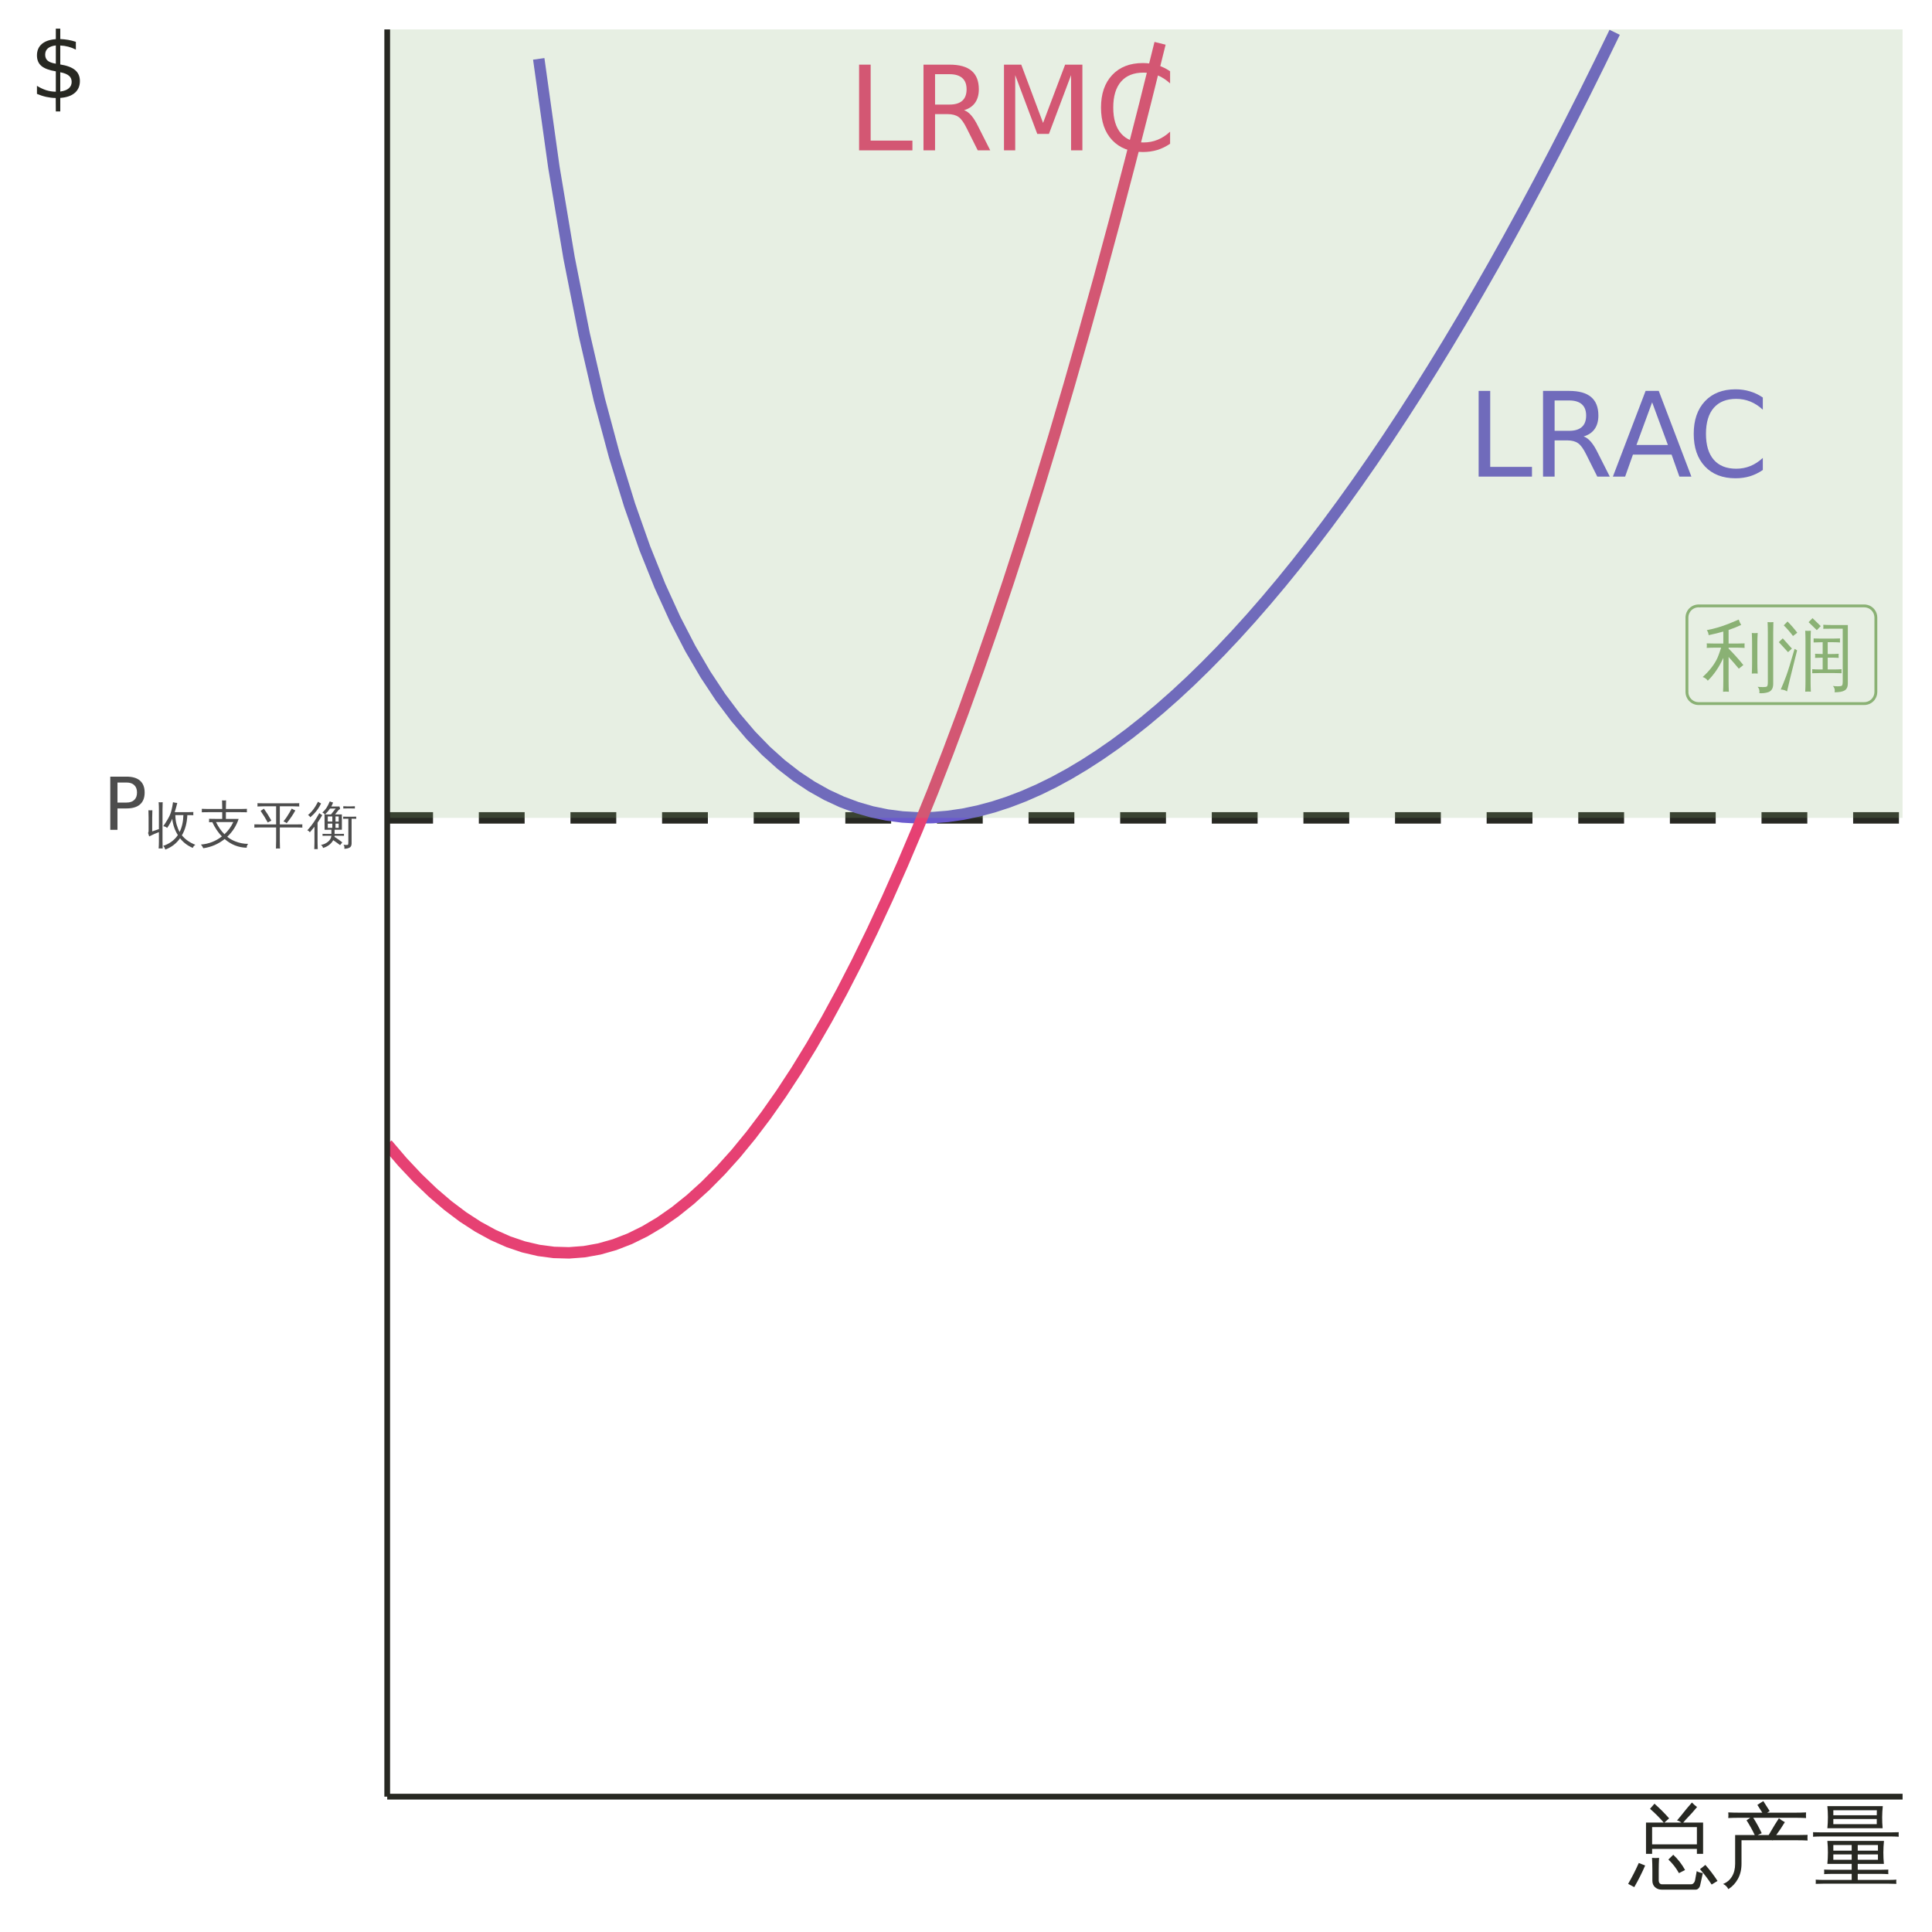
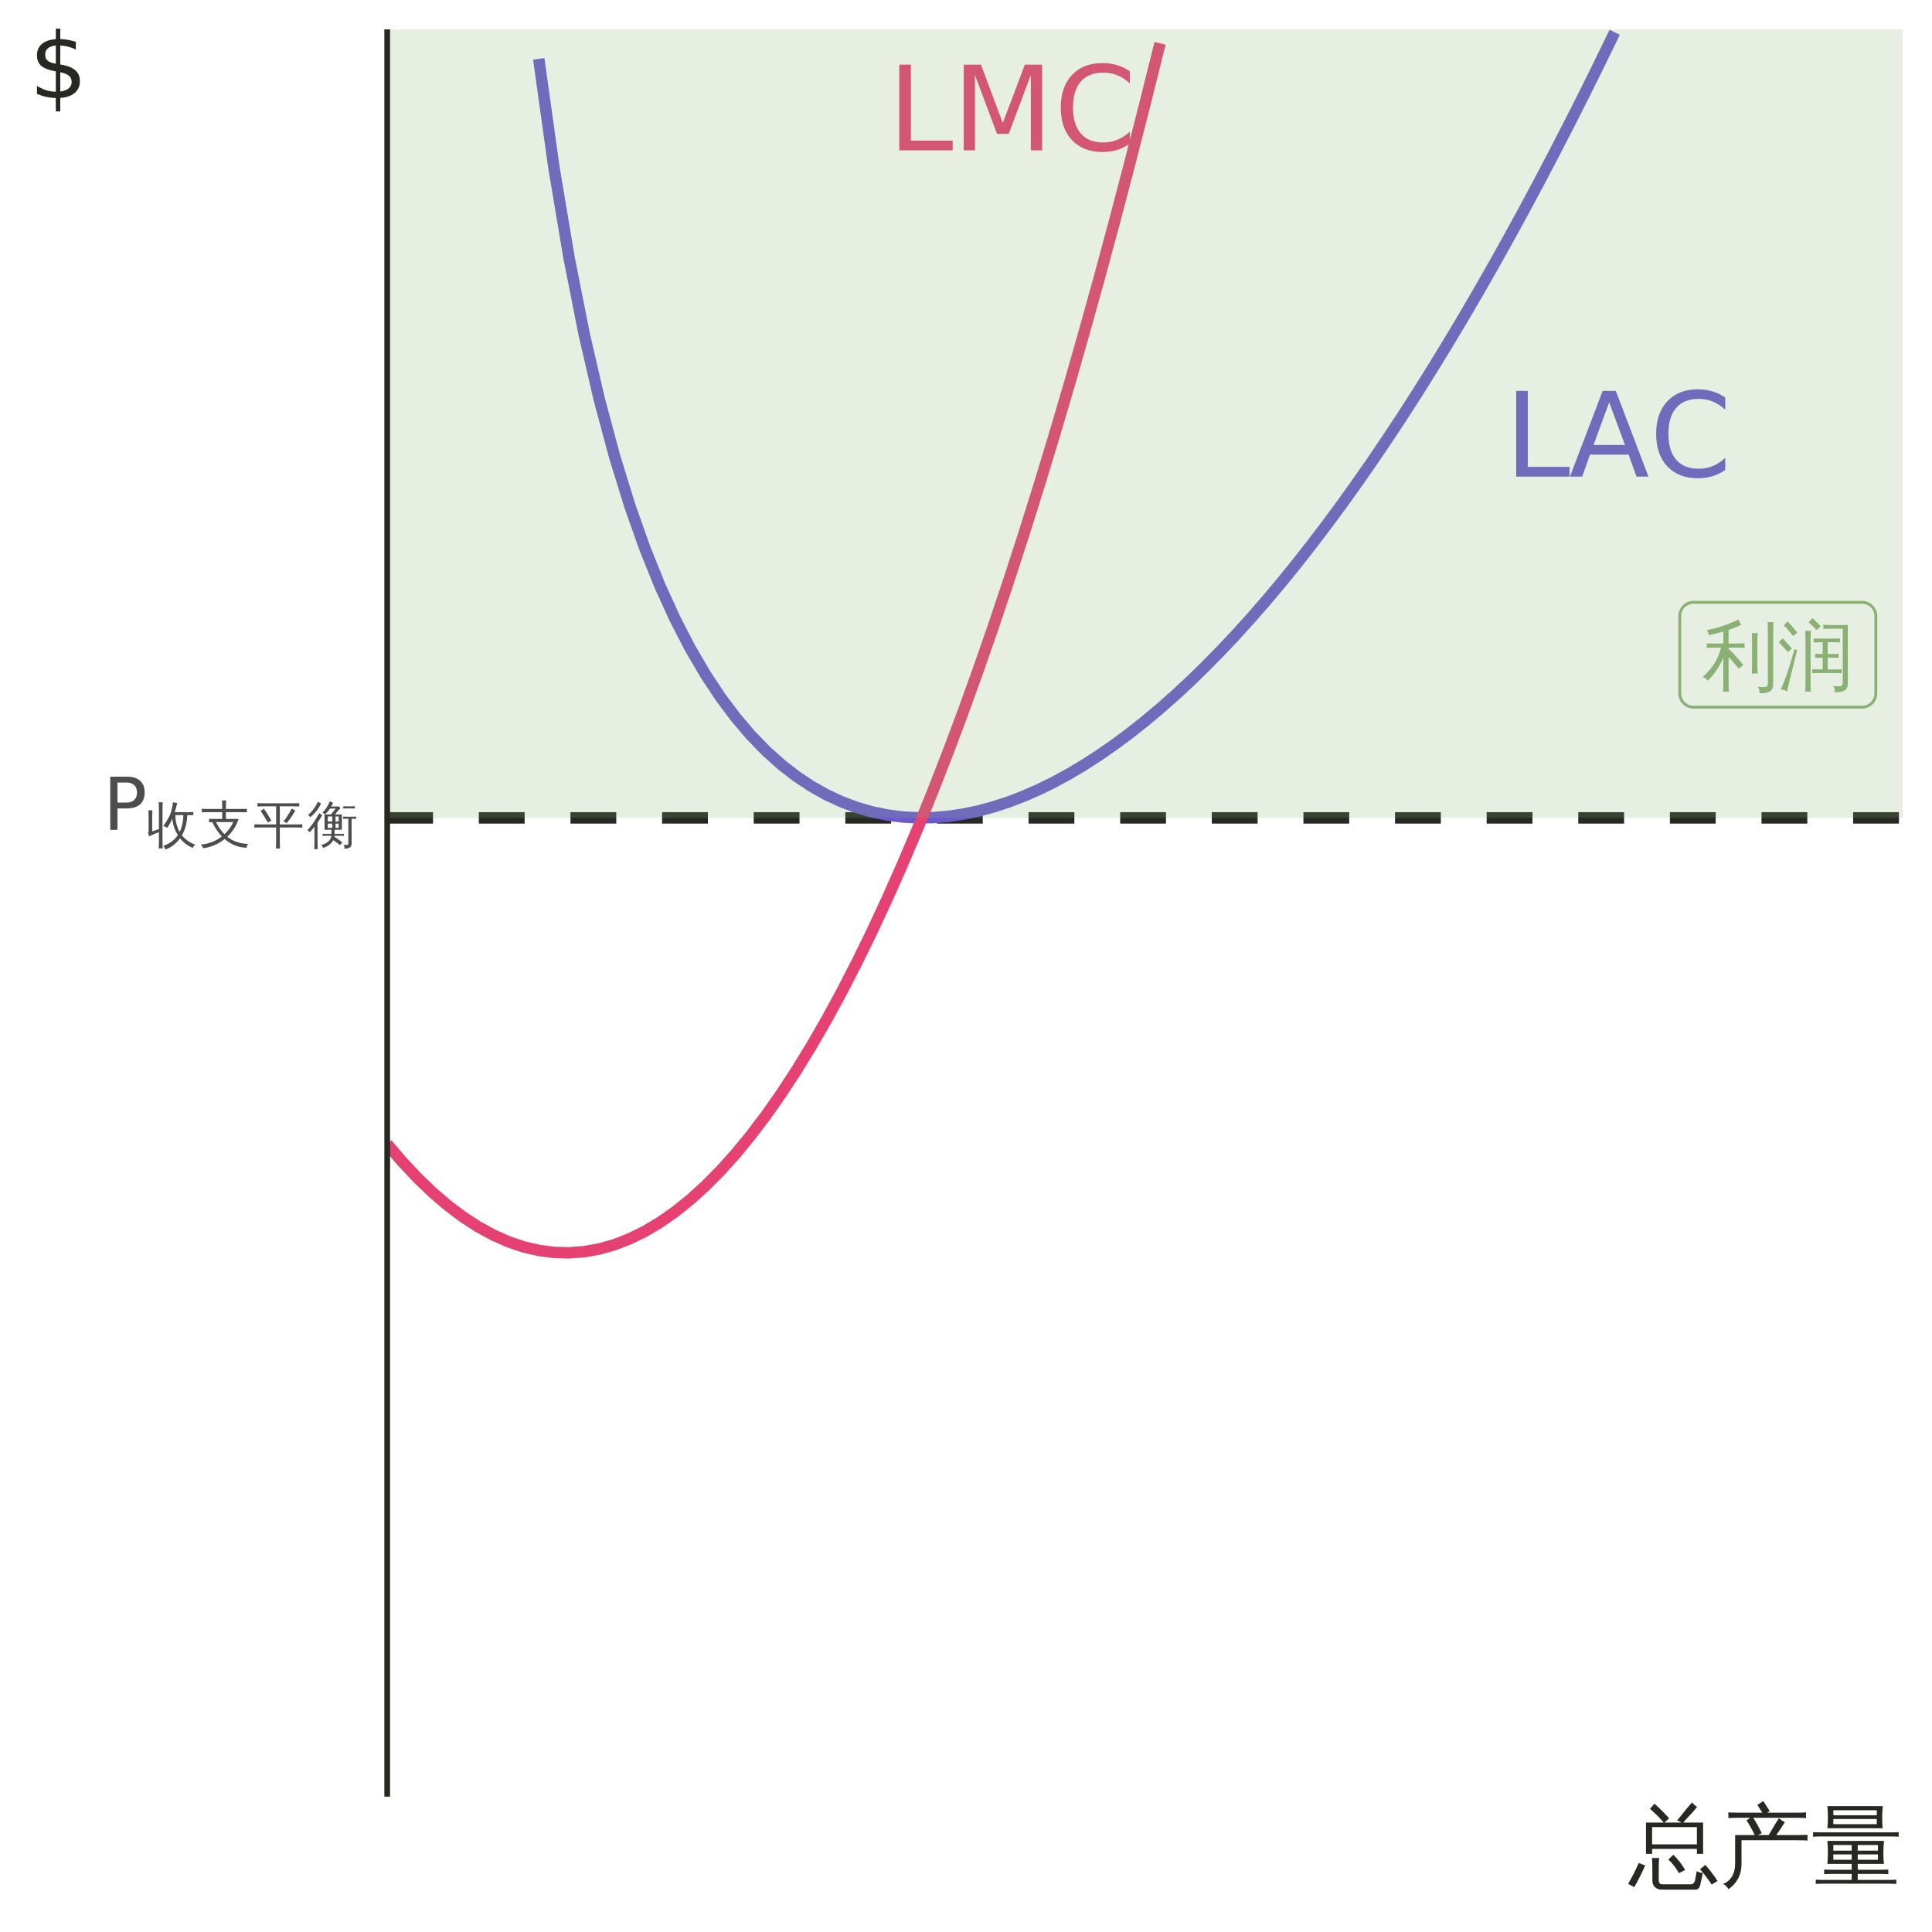
<svg xmlns="http://www.w3.org/2000/svg" xmlns:xlink="http://www.w3.org/1999/xlink" width="360" height="360" viewBox="0 0 360 360">
  <defs>
    <g>
      <g id="glyph-0-0">
        <path d="M 1.094 3.875 L 1.094 -15.453 L 12.047 -15.453 L 12.047 3.875 Z M 2.328 2.656 L 10.828 2.656 L 10.828 -14.219 L 2.328 -14.219 Z M 2.328 2.656 " />
      </g>
      <g id="glyph-0-1">
        <path d="M 2.156 -15.969 L 4.312 -15.969 L 4.312 -1.812 L 12.094 -1.812 L 12.094 0 L 2.156 0 Z M 2.156 -15.969 " />
      </g>
      <g id="glyph-0-2">
-         <path d="M 9.719 -7.484 C 10.188 -7.328 10.641 -6.992 11.078 -6.484 C 11.516 -5.973 11.953 -5.266 12.391 -4.359 L 14.594 0 L 12.266 0 L 10.219 -4.094 C 9.695 -5.164 9.188 -5.875 8.688 -6.219 C 8.195 -6.57 7.52 -6.75 6.656 -6.75 L 4.312 -6.75 L 4.312 0 L 2.156 0 L 2.156 -15.969 L 7.031 -15.969 C 8.852 -15.969 10.211 -15.586 11.109 -14.828 C 12.016 -14.066 12.469 -12.914 12.469 -11.375 C 12.469 -10.363 12.234 -9.523 11.766 -8.859 C 11.297 -8.203 10.613 -7.742 9.719 -7.484 Z M 4.312 -14.188 L 4.312 -8.531 L 7.031 -8.531 C 8.07 -8.531 8.859 -8.77 9.391 -9.25 C 9.922 -9.727 10.188 -10.438 10.188 -11.375 C 10.188 -12.301 9.922 -13 9.391 -13.469 C 8.859 -13.945 8.07 -14.188 7.031 -14.188 Z M 4.312 -14.188 " />
+         <path d="M 7.484 -13.844 L 4.562 -5.891 L 10.422 -5.891 Z M 6.266 -15.969 L 8.719 -15.969 L 14.797 0 L 12.562 0 L 11.109 -4.094 L 3.906 -4.094 L 2.453 0 L 0.172 0 Z M 6.266 -15.969 " />
      </g>
      <g id="glyph-0-3">
-         <path d="M 7.484 -13.844 L 4.562 -5.891 L 10.422 -5.891 Z M 6.266 -15.969 L 8.719 -15.969 L 14.797 0 L 12.562 0 L 11.109 -4.094 L 3.906 -4.094 L 2.453 0 L 0.172 0 Z M 6.266 -15.969 " />
+         <path d="M 14.109 -14.734 L 14.109 -12.469 C 13.379 -13.145 12.602 -13.648 11.781 -13.984 C 10.957 -14.316 10.082 -14.484 9.156 -14.484 C 7.332 -14.484 5.938 -13.926 4.969 -12.812 C 4 -11.695 3.516 -10.082 3.516 -7.969 C 3.516 -5.863 4 -4.254 4.969 -3.141 C 5.938 -2.023 7.332 -1.469 9.156 -1.469 C 10.082 -1.469 10.957 -1.633 11.781 -1.969 C 12.602 -2.301 13.379 -2.805 14.109 -3.484 L 14.109 -1.234 C 13.348 -0.711 12.547 -0.32 11.703 -0.062 C 10.859 0.188 9.969 0.312 9.031 0.312 C 6.613 0.312 4.707 -0.426 3.312 -1.906 C 1.926 -3.383 1.234 -5.406 1.234 -7.969 C 1.234 -10.531 1.926 -12.551 3.312 -14.031 C 4.707 -15.52 6.613 -16.266 9.031 -16.266 C 9.988 -16.266 10.891 -16.133 11.734 -15.875 C 12.578 -15.625 13.367 -15.242 14.109 -14.734 Z M 14.109 -14.734 " />
      </g>
      <g id="glyph-0-4">
-         <path d="M 14.109 -14.734 L 14.109 -12.469 C 13.379 -13.145 12.602 -13.648 11.781 -13.984 C 10.957 -14.316 10.082 -14.484 9.156 -14.484 C 7.332 -14.484 5.938 -13.926 4.969 -12.812 C 4 -11.695 3.516 -10.082 3.516 -7.969 C 3.516 -5.863 4 -4.254 4.969 -3.141 C 5.938 -2.023 7.332 -1.469 9.156 -1.469 C 10.082 -1.469 10.957 -1.633 11.781 -1.969 C 12.602 -2.301 13.379 -2.805 14.109 -3.484 L 14.109 -1.234 C 13.348 -0.711 12.547 -0.32 11.703 -0.062 C 10.859 0.188 9.969 0.312 9.031 0.312 C 6.613 0.312 4.707 -0.426 3.312 -1.906 C 1.926 -3.383 1.234 -5.406 1.234 -7.969 C 1.234 -10.531 1.926 -12.551 3.312 -14.031 C 4.707 -15.52 6.613 -16.266 9.031 -16.266 C 9.988 -16.266 10.891 -16.133 11.734 -15.875 C 12.578 -15.625 13.367 -15.242 14.109 -14.734 Z M 14.109 -14.734 " />
-       </g>
-       <g id="glyph-0-5">
        <path d="M 2.156 -15.969 L 5.375 -15.969 L 9.438 -5.109 L 13.547 -15.969 L 16.766 -15.969 L 16.766 0 L 14.656 0 L 14.656 -14.016 L 10.531 -3.062 L 8.359 -3.062 L 4.25 -14.016 L 4.25 0 L 2.156 0 Z M 2.156 -15.969 " />
      </g>
      <g id="glyph-1-0">
        <path d="M 0.469 0 L 0.469 -9.469 L 4.25 -9.469 L 4.25 0 Z M 0.938 -0.469 L 3.781 -0.469 L 3.781 -9 L 0.938 -9 Z M 0.938 -0.469 " />
      </g>
      <g id="glyph-1-1">
        <path d="M 2.312 -6.516 C 1.789 -6.516 1.27 -6.5 0.75 -6.469 C 0.789 -6.758 0.789 -7.039 0.75 -7.312 C 1.27 -7.289 1.789 -7.281 2.312 -7.281 L 3.844 -7.281 L 3.844 -9.516 C 3.008 -9.273 2.098 -9.051 1.109 -8.844 C 1.086 -9.188 0.973 -9.5 0.766 -9.781 C 2.129 -10.031 3.516 -10.438 4.922 -11 L 6.719 -11.75 C 6.832 -11.395 6.984 -11.062 7.172 -10.75 C 6.422 -10.395 5.641 -10.082 4.828 -9.812 L 4.828 -7.281 L 6.266 -7.281 C 6.785 -7.281 7.301 -7.289 7.812 -7.312 C 7.789 -7.039 7.789 -6.758 7.812 -6.469 C 7.301 -6.5 6.785 -6.516 6.266 -6.516 L 4.828 -6.516 L 4.828 -6.344 C 5.797 -5.375 6.711 -4.352 7.578 -3.281 L 6.734 -2.594 C 6.117 -3.344 5.484 -4.07 4.828 -4.781 L 4.828 -0.312 C 4.828 0.352 4.844 1.023 4.875 1.703 C 4.508 1.66 4.148 1.66 3.797 1.703 C 3.828 1.023 3.844 0.352 3.844 -0.312 L 3.844 -4.609 C 3.07 -2.898 2.109 -1.484 0.953 -0.359 C 0.711 -0.691 0.395 -0.922 0 -1.047 C 1.312 -2.242 2.238 -3.453 2.781 -4.672 C 2.988 -5.172 3.207 -5.785 3.438 -6.516 Z M 10.562 1.969 C 10.633 1.457 10.523 1.062 10.234 0.781 C 10.523 0.812 10.859 0.828 11.234 0.828 C 11.609 0.836 11.852 0.801 11.969 0.719 C 12.082 0.633 12.141 0.367 12.141 -0.078 L 12.141 -9.297 C 12.141 -9.961 12.125 -10.625 12.094 -11.281 C 12.457 -11.238 12.816 -11.238 13.172 -11.281 C 13.148 -10.625 13.141 -9.961 13.141 -9.297 L 13.141 0.234 C 13.141 1.047 12.832 1.562 12.219 1.781 C 11.695 1.945 11.145 2.008 10.562 1.969 Z M 10.25 -1.688 C 9.883 -1.719 9.52 -1.719 9.156 -1.688 C 9.188 -2.344 9.203 -3.004 9.203 -3.672 L 9.203 -7.266 C 9.203 -7.922 9.188 -8.582 9.156 -9.25 C 9.52 -9.207 9.883 -9.207 10.25 -9.25 C 10.207 -8.582 10.188 -7.922 10.188 -7.266 L 10.188 -3.672 C 10.188 -3.004 10.207 -2.344 10.25 -1.688 Z M 10.25 -1.688 " />
      </g>
      <g id="glyph-1-2">
        <path d="M 11.891 -2.5 C 11.859 -2.25 11.859 -2 11.891 -1.75 C 11.422 -1.77 10.957 -1.781 10.5 -1.781 L 7.797 -1.781 C 7.328 -1.781 6.863 -1.77 6.406 -1.75 C 6.426 -2 6.426 -2.25 6.406 -2.5 C 6.863 -2.469 7.328 -2.453 7.797 -2.453 L 8.359 -2.453 L 8.359 -4.656 L 6.938 -4.609 C 6.969 -4.859 6.969 -5.113 6.938 -5.375 L 8.359 -5.328 L 8.359 -7.531 L 6.672 -7.484 C 6.68 -7.734 6.68 -7.984 6.672 -8.234 C 7.117 -8.211 7.578 -8.203 8.047 -8.203 L 10.219 -8.203 C 10.676 -8.203 11.133 -8.211 11.594 -8.234 C 11.57 -7.984 11.57 -7.734 11.594 -7.484 C 11.133 -7.516 10.676 -7.531 10.219 -7.531 L 9.297 -7.531 L 9.297 -5.328 L 9.953 -5.328 C 10.422 -5.328 10.883 -5.344 11.344 -5.375 C 11.312 -5.113 11.312 -4.859 11.344 -4.609 C 10.883 -4.641 10.422 -4.656 9.953 -4.656 L 9.297 -4.656 L 9.297 -2.453 L 10.5 -2.453 C 10.957 -2.453 11.422 -2.469 11.891 -2.5 Z M 12.094 -0.219 L 12.094 -10.047 L 9.859 -10.047 C 9.398 -10.047 8.938 -10.039 8.469 -10.031 C 8.5 -10.281 8.5 -10.531 8.469 -10.781 C 8.938 -10.75 9.398 -10.734 9.859 -10.734 L 13.047 -10.734 L 13.047 0.141 C 13.047 0.766 12.859 1.195 12.484 1.438 C 12.086 1.688 11.453 1.805 10.578 1.797 C 10.68 1.348 10.578 0.957 10.266 0.625 C 10.547 0.664 10.867 0.688 11.234 0.688 C 11.598 0.688 11.832 0.645 11.938 0.562 C 12.039 0.488 12.094 0.227 12.094 -0.219 Z M 8 -10.531 L 7.266 -9.781 L 5.734 -11.266 L 6.469 -12.016 Z M 6.156 1.688 C 5.801 1.656 5.453 1.656 5.109 1.688 C 5.141 1.051 5.156 0.41 5.156 -0.234 L 5.156 -7.734 C 5.156 -8.379 5.141 -9.023 5.109 -9.672 C 5.453 -9.629 5.801 -9.629 6.156 -9.672 C 6.125 -9.023 6.109 -8.379 6.109 -7.734 L 6.109 -0.234 C 6.109 0.41 6.125 1.051 6.156 1.688 Z M 1.719 1.641 C 1.406 1.422 1.016 1.301 0.547 1.281 C 0.879 0.531 1.223 -0.32 1.578 -1.281 C 1.93 -2.25 2.445 -3.922 3.125 -6.297 L 3.594 -6.016 L 2.281 -0.75 Z M 2.625 -6.344 L 1.906 -5.672 L 0.188 -7.547 L 0.922 -8.25 Z M 2.828 -8.688 C 2.305 -9.395 1.734 -10.055 1.109 -10.672 L 1.812 -11.391 C 2.457 -10.742 3.062 -10.047 3.625 -9.297 Z M 2.828 -8.688 " />
      </g>
      <g id="glyph-2-0">
        <path d="M 0.672 2.406 L 0.672 -9.578 L 7.469 -9.578 L 7.469 2.406 Z M 1.438 1.641 L 6.719 1.641 L 6.719 -8.828 L 1.438 -8.828 Z M 1.438 1.641 " />
      </g>
      <g id="glyph-2-1">
        <path d="M 2.672 -8.812 L 2.672 -5.078 L 4.359 -5.078 C 4.984 -5.078 5.461 -5.238 5.797 -5.562 C 6.141 -5.883 6.312 -6.348 6.312 -6.953 C 6.312 -7.547 6.141 -8.004 5.797 -8.328 C 5.461 -8.648 4.984 -8.812 4.359 -8.812 Z M 1.328 -9.906 L 4.359 -9.906 C 5.473 -9.906 6.312 -9.656 6.875 -9.156 C 7.445 -8.656 7.734 -7.922 7.734 -6.953 C 7.734 -5.973 7.445 -5.234 6.875 -4.734 C 6.312 -4.234 5.473 -3.984 4.359 -3.984 L 2.672 -3.984 L 2.672 0 L 1.328 0 Z M 1.328 -9.906 " />
      </g>
      <g id="glyph-3-0">
        <path d="M 0.312 0 L 0.312 -6.344 L 2.844 -6.344 L 2.844 0 Z M 0.625 -0.312 L 2.531 -0.312 L 2.531 -6.016 L 0.625 -6.016 Z M 0.625 -0.312 " />
      </g>
      <g id="glyph-3-1">
        <path d="M 3.094 1.141 C 2.844 1.117 2.594 1.117 2.344 1.141 C 2.375 0.691 2.391 0.238 2.391 -0.219 L 2.391 -1.906 C 1.898 -1.738 1.297 -1.473 0.578 -1.109 L 0.375 -1.75 C 0.438 -1.863 0.469 -1.988 0.469 -2.125 L 0.469 -4.625 C 0.469 -5.082 0.457 -5.535 0.438 -5.984 C 0.688 -5.961 0.93 -5.961 1.172 -5.984 C 1.148 -5.535 1.141 -5.082 1.141 -4.625 L 1.141 -2.047 L 2.391 -2.469 L 2.391 -6.125 C 2.391 -6.57 2.375 -7.023 2.344 -7.484 C 2.594 -7.453 2.844 -7.453 3.094 -7.484 C 3.07 -7.023 3.062 -6.57 3.062 -6.125 L 3.062 -0.219 C 3.062 0.238 3.07 0.691 3.094 1.141 Z M 5.016 -7.484 C 5.266 -7.41 5.531 -7.363 5.812 -7.344 C 5.688 -6.812 5.539 -6.281 5.375 -5.75 L 5.328 -5.625 L 7.734 -5.625 C 8.086 -5.625 8.445 -5.633 8.812 -5.656 C 8.789 -5.457 8.789 -5.258 8.812 -5.062 L 7.688 -5.078 C 7.625 -3.598 7.285 -2.344 6.672 -1.312 C 7.305 -0.539 8.145 0.047 9.188 0.453 C 8.957 0.586 8.797 0.781 8.703 1.031 C 7.734 0.625 6.941 0.023 6.328 -0.766 C 5.648 0.211 4.734 0.914 3.578 1.344 C 3.504 1.051 3.375 0.82 3.188 0.656 C 4.375 0.258 5.285 -0.41 5.922 -1.359 C 5.359 -2.242 5.008 -3.258 4.875 -4.406 C 4.645 -3.832 4.328 -3.258 3.922 -2.688 C 3.734 -2.863 3.492 -2.973 3.203 -3.016 C 3.473 -3.391 3.758 -3.836 4.062 -4.359 C 4.375 -4.891 4.594 -5.41 4.719 -5.922 C 4.852 -6.441 4.953 -6.961 5.016 -7.484 Z M 5.453 -5.078 C 5.461 -4.461 5.539 -3.879 5.688 -3.328 C 5.844 -2.785 6.031 -2.32 6.25 -1.938 C 6.688 -2.812 6.922 -3.859 6.953 -5.078 Z M 5.453 -5.078 " />
      </g>
      <g id="glyph-3-2">
        <path d="M 1.734 -3.75 C 1.754 -3.969 1.754 -4.18 1.734 -4.391 C 2.129 -4.379 2.523 -4.375 2.922 -4.375 L 4.188 -4.375 L 4.188 -5.625 L 1.578 -5.625 C 1.172 -5.625 0.77 -5.617 0.375 -5.609 C 0.406 -5.816 0.406 -6.031 0.375 -6.25 C 0.77 -6.227 1.172 -6.219 1.578 -6.219 L 4.188 -6.219 L 4.188 -6.422 C 4.188 -6.891 4.176 -7.359 4.156 -7.828 C 4.406 -7.797 4.656 -7.797 4.906 -7.828 C 4.883 -7.359 4.875 -6.891 4.875 -6.422 L 4.875 -6.219 L 7.609 -6.219 C 8.004 -6.219 8.398 -6.227 8.797 -6.25 C 8.773 -6.031 8.773 -5.816 8.797 -5.609 C 8.398 -5.617 8.004 -5.625 7.609 -5.625 L 4.875 -5.625 L 4.875 -4.375 L 7.25 -4.375 C 6.82 -3.082 6.113 -1.973 5.125 -1.047 C 5.562 -0.691 6.055 -0.406 6.609 -0.188 C 7.391 0.125 8.191 0.281 9.016 0.281 C 8.836 0.488 8.75 0.727 8.75 1 C 7.219 0.969 5.848 0.426 4.641 -0.625 C 3.473 0.312 2.145 0.883 0.656 1.094 C 0.551 0.832 0.406 0.602 0.219 0.406 C 1.676 0.289 2.977 -0.211 4.125 -1.109 C 3.414 -1.848 2.82 -2.734 2.344 -3.766 C 2.145 -3.766 1.941 -3.758 1.734 -3.75 Z M 3.031 -3.781 C 3.477 -2.863 4.004 -2.109 4.609 -1.516 C 5.305 -2.16 5.852 -2.914 6.25 -3.781 Z M 3.031 -3.781 " />
      </g>
      <g id="glyph-3-3">
        <path d="M 4.953 1.156 C 4.703 1.125 4.453 1.125 4.203 1.156 C 4.223 0.688 4.234 0.223 4.234 -0.234 L 4.234 -2.781 L 1.297 -2.781 C 0.922 -2.781 0.547 -2.77 0.172 -2.75 C 0.191 -2.957 0.191 -3.16 0.172 -3.359 C 0.547 -3.348 0.922 -3.344 1.297 -3.344 L 4.234 -3.344 L 4.234 -6.719 L 1.875 -6.719 C 1.5 -6.719 1.125 -6.707 0.75 -6.688 C 0.77 -6.895 0.77 -7.098 0.75 -7.297 C 1.125 -7.285 1.5 -7.281 1.875 -7.281 L 7.422 -7.281 C 7.797 -7.281 8.172 -7.285 8.547 -7.297 C 8.523 -7.098 8.523 -6.895 8.547 -6.688 C 8.172 -6.707 7.797 -6.719 7.422 -6.719 L 4.922 -6.719 L 4.922 -3.344 L 7.984 -3.344 C 8.367 -3.344 8.75 -3.348 9.125 -3.359 C 9.102 -3.16 9.102 -2.957 9.125 -2.75 C 8.75 -2.77 8.367 -2.781 7.984 -2.781 L 4.922 -2.781 L 4.922 -0.234 C 4.922 0.223 4.93 0.688 4.953 1.156 Z M 7.141 -6.297 C 7.359 -6.16 7.582 -6.047 7.812 -5.953 C 7.395 -5.172 6.852 -4.375 6.188 -3.562 C 6.031 -3.727 5.832 -3.836 5.594 -3.891 C 5.957 -4.328 6.328 -4.867 6.703 -5.516 Z M 2.672 -3.703 C 2.273 -4.441 1.832 -5.16 1.344 -5.859 L 1.953 -6.281 C 2.461 -5.57 2.926 -4.832 3.344 -4.062 Z M 2.672 -3.703 " />
      </g>
      <g id="glyph-3-4">
        <path d="M 7.688 -0.016 L 7.688 -4.406 L 6.719 -4.391 C 6.738 -4.523 6.738 -4.66 6.719 -4.797 C 6.977 -4.785 7.242 -4.781 7.516 -4.781 L 8.375 -4.781 C 8.633 -4.781 8.895 -4.785 9.156 -4.797 C 9.145 -4.66 9.145 -4.523 9.156 -4.391 L 8.297 -4.406 L 8.297 0.234 C 8.285 0.609 8.156 0.859 7.906 0.984 C 7.613 1.129 7.289 1.195 6.938 1.188 C 7 0.906 6.945 0.66 6.781 0.453 C 6.914 0.473 7.078 0.484 7.266 0.484 C 7.461 0.492 7.582 0.473 7.625 0.422 C 7.664 0.379 7.688 0.234 7.688 -0.016 Z M 8.906 -6.734 C 8.895 -6.586 8.895 -6.445 8.906 -6.312 C 8.645 -6.32 8.383 -6.328 8.125 -6.328 L 7.531 -6.328 C 7.27 -6.328 7.008 -6.32 6.75 -6.312 C 6.758 -6.445 6.758 -6.586 6.75 -6.734 C 7.008 -6.711 7.27 -6.703 7.531 -6.703 L 8.125 -6.703 C 8.383 -6.703 8.645 -6.711 8.906 -6.734 Z M 3.266 -2.344 L 3.25 -5.203 L 3.297 -5.203 C 3.18 -5.367 3.031 -5.484 2.844 -5.547 C 3.145 -5.816 3.398 -6.109 3.609 -6.422 C 3.816 -6.734 4.023 -7.141 4.234 -7.641 C 4.43 -7.547 4.633 -7.473 4.844 -7.422 C 4.758 -7.172 4.648 -6.926 4.516 -6.688 L 6.047 -6.688 L 6.156 -6.203 C 6.031 -6.16 5.93 -6.098 5.859 -6.016 C 5.797 -5.93 5.582 -5.66 5.219 -5.203 L 6.484 -5.203 L 6.484 -2.359 L 5.125 -2.359 L 5.125 -1.578 L 6.172 -1.578 C 6.398 -1.578 6.633 -1.582 6.875 -1.594 C 6.863 -1.469 6.863 -1.344 6.875 -1.219 C 6.633 -1.227 6.398 -1.234 6.172 -1.234 L 5.125 -1.234 C 5.125 -1.172 5.117 -1.102 5.109 -1.031 C 5.609 -0.719 6.094 -0.375 6.562 0 L 6.156 0.516 C 5.738 0.191 5.312 -0.113 4.875 -0.406 C 4.477 0.301 3.844 0.785 2.969 1.047 C 2.926 0.797 2.797 0.602 2.578 0.469 C 3.047 0.406 3.477 0.219 3.875 -0.094 C 4.27 -0.414 4.488 -0.797 4.531 -1.234 L 3.594 -1.234 C 3.352 -1.234 3.113 -1.227 2.875 -1.219 C 2.895 -1.344 2.895 -1.469 2.875 -1.594 C 3.113 -1.582 3.352 -1.578 3.594 -1.578 L 4.531 -1.578 L 4.531 -2.359 L 3.875 -2.359 L 3.875 -2.344 Z M 5.297 -2.703 L 5.891 -2.703 L 5.891 -3.5 L 5.297 -3.5 Z M 4.703 -2.703 L 4.703 -3.5 L 3.859 -3.484 L 3.859 -2.703 Z M 5.297 -3.875 L 5.891 -3.875 L 5.891 -4.828 L 5.297 -4.828 Z M 4.703 -3.875 L 4.703 -4.797 L 4.672 -4.828 L 3.859 -4.828 C 3.859 -4.504 3.859 -4.191 3.859 -3.891 Z M 3.344 -5.203 L 4.453 -5.203 L 5.328 -6.297 L 4.281 -6.297 C 4.031 -5.93 3.719 -5.566 3.344 -5.203 Z M 3.25 -5.203 L 3.297 -5.203 Z M 2.281 -5.453 C 2.445 -5.305 2.629 -5.18 2.828 -5.078 C 2.555 -4.586 2.266 -4.117 1.953 -3.672 L 1.953 -0.016 C 1.953 0.41 1.961 0.836 1.984 1.266 C 1.766 1.242 1.551 1.242 1.344 1.266 C 1.363 0.836 1.375 0.41 1.375 -0.016 L 1.375 -2.906 L 0.516 -1.875 C 0.398 -2.051 0.242 -2.176 0.047 -2.25 C 0.629 -2.875 1.176 -3.602 1.688 -4.438 Z M 2.047 -7.578 C 2.211 -7.453 2.398 -7.344 2.609 -7.25 C 2.254 -6.5 1.785 -5.828 1.203 -5.234 C 1.004 -5.035 0.801 -4.848 0.594 -4.672 C 0.5 -4.859 0.359 -5 0.172 -5.094 C 0.68 -5.508 1.133 -6.035 1.531 -6.672 C 1.707 -6.973 1.879 -7.273 2.047 -7.578 Z M 2.047 -7.578 " />
      </g>
      <g id="glyph-4-0">
        <path d="M 0.562 0 L 0.562 -11.328 L 5.078 -11.328 L 5.078 0 Z M 1.125 -0.562 L 4.516 -0.562 L 4.516 -10.766 L 1.125 -10.766 Z M 1.125 -0.562 " />
      </g>
      <g id="glyph-4-1">
        <path d="M 4.328 -4.453 L 3.188 -4.453 L 3.188 -10.281 L 6.5 -10.281 C 5.707 -11.195 4.852 -12.051 3.938 -12.844 L 4.766 -13.797 C 5.734 -12.941 6.645 -12.031 7.5 -11.062 L 6.609 -10.281 L 9.766 -10.281 C 9.523 -10.477 9.258 -10.609 8.969 -10.672 L 9.75 -11.609 C 10.414 -12.441 10.758 -12.867 10.781 -12.891 L 11.75 -14.016 C 12.039 -13.703 12.359 -13.422 12.703 -13.172 L 11.734 -12.047 L 10.625 -10.859 L 10.125 -10.281 L 13.828 -10.281 L 13.828 -4.453 L 12.672 -4.453 L 12.672 -5.375 L 4.328 -5.375 Z M 12.672 -9.438 L 4.328 -9.438 L 4.328 -6.219 L 12.672 -6.219 Z M 15.422 1.266 C 14.754 0.254 14.031 -0.695 13.25 -1.594 L 14.25 -2.391 C 15.07 -1.461 15.828 -0.469 16.516 0.594 Z M 9.328 -0.859 C 8.797 -1.816 8.141 -2.66 7.359 -3.391 L 8.266 -4.281 C 9.141 -3.469 9.875 -2.52 10.469 -1.438 Z M 12.641 -1.234 C 12.953 -1.035 13.332 -0.914 13.781 -0.875 L 13.297 1.328 C 13.254 1.578 13.156 1.785 13 1.953 C 12.844 2.129 12.656 2.219 12.438 2.219 L 6.125 2.219 C 5.625 2.219 5.207 2.066 4.875 1.766 C 4.539 1.461 4.375 1.055 4.375 0.547 L 4.375 -1.391 C 4.375 -2.172 4.352 -2.941 4.312 -3.703 C 4.75 -3.66 5.188 -3.66 5.625 -3.703 C 5.582 -2.941 5.562 -2.172 5.562 -1.391 L 5.562 0.547 C 5.562 0.723 5.613 0.879 5.719 1.016 C 5.832 1.148 5.973 1.219 6.141 1.219 L 11.594 1.219 C 11.781 1.219 11.938 1.145 12.062 1 C 12.195 0.863 12.285 0.691 12.328 0.484 Z M -0.141 1.141 C 0.586 -0.109 1.25 -1.406 1.844 -2.75 L 3.031 -2.281 C 2.426 -0.883 1.75 0.457 1 1.75 Z M -0.141 1.141 " />
      </g>
      <g id="glyph-4-2">
        <path d="M 2.797 -2.609 L 2.797 -7.953 L 6.453 -7.953 C 6.004 -8.898 5.492 -9.816 4.922 -10.703 L 5.625 -11.172 L 3.453 -11.172 C 2.805 -11.172 2.16 -11.156 1.516 -11.125 C 1.555 -11.477 1.555 -11.828 1.516 -12.172 C 2.16 -12.141 2.805 -12.125 3.453 -12.125 L 7.859 -12.125 L 6.938 -13.578 L 8.047 -14.281 L 9.234 -12.422 L 8.766 -12.125 L 14.094 -12.125 C 14.738 -12.125 15.379 -12.141 16.016 -12.172 C 15.984 -11.828 15.984 -11.477 16.016 -11.125 C 15.379 -11.156 14.738 -11.172 14.094 -11.172 L 6.172 -11.172 C 6.766 -10.242 7.289 -9.285 7.75 -8.297 L 6.984 -7.953 L 9.047 -7.953 L 10.156 -9.828 L 10.953 -11.078 C 11.297 -10.797 11.664 -10.555 12.062 -10.359 C 11.812 -9.941 11.547 -9.523 11.266 -9.109 L 10.453 -7.953 L 14.359 -7.953 C 15.016 -7.953 15.66 -7.961 16.297 -7.984 C 16.266 -7.641 16.266 -7.289 16.297 -6.938 C 15.66 -6.969 15.016 -6.984 14.359 -6.984 L 9.844 -6.984 L 9.797 -6.922 C 9.773 -6.941 9.75 -6.961 9.719 -6.984 L 3.984 -6.984 L 3.984 -2.609 C 3.984 -1.523 3.758 -0.582 3.312 0.219 C 2.863 1.031 2.27 1.664 1.531 2.125 C 1.32 1.688 0.992 1.363 0.547 1.156 C 1.242 0.895 1.789 0.441 2.188 -0.203 C 2.594 -0.848 2.797 -1.648 2.797 -2.609 Z M 2.797 -2.609 " />
      </g>
      <g id="glyph-4-3">
        <path d="M 15.844 0.359 C 15.801 0.617 15.801 0.879 15.844 1.141 C 15.363 1.117 14.883 1.109 14.406 1.109 L 2.219 1.109 C 1.75 1.109 1.281 1.117 0.812 1.141 C 0.832 0.879 0.832 0.617 0.812 0.359 C 1.281 0.391 1.75 0.406 2.219 0.406 L 7.516 0.406 L 7.516 -0.719 L 3.938 -0.719 C 3.414 -0.719 2.895 -0.703 2.375 -0.672 C 2.406 -0.953 2.406 -1.234 2.375 -1.516 C 2.895 -1.492 3.414 -1.484 3.938 -1.484 L 7.516 -1.484 L 7.516 -2.578 L 2.984 -2.578 C 3.117 -4.004 3.117 -5.43 2.984 -6.859 L 13.531 -6.859 C 13.383 -5.43 13.379 -4.004 13.516 -2.578 L 8.641 -2.578 L 8.641 -1.484 L 12.797 -1.484 C 13.316 -1.484 13.832 -1.492 14.344 -1.516 C 14.32 -1.234 14.32 -0.953 14.344 -0.672 C 13.832 -0.703 13.316 -0.719 12.797 -0.719 L 8.641 -0.719 L 8.641 0.406 L 14.406 0.406 C 14.883 0.406 15.363 0.391 15.844 0.359 Z M 16.281 -8.484 C 16.258 -8.203 16.258 -7.922 16.281 -7.641 C 15.77 -7.672 15.258 -7.688 14.75 -7.688 L 1.859 -7.688 C 1.336 -7.688 0.82 -7.672 0.312 -7.641 C 0.332 -7.922 0.332 -8.203 0.312 -8.484 C 0.832 -8.461 1.348 -8.453 1.859 -8.453 L 14.75 -8.453 C 15.25 -8.453 15.758 -8.461 16.281 -8.484 Z M 2.984 -9.219 C 3.117 -10.602 3.117 -11.977 2.984 -13.344 L 13.312 -13.344 C 13.164 -11.977 13.156 -10.602 13.281 -9.219 Z M 8.641 -5.047 L 12.406 -5.047 L 12.406 -6.094 L 8.641 -6.094 Z M 7.516 -5.047 L 7.516 -6.094 L 4.094 -6.094 L 4.094 -5.047 Z M 8.641 -4.344 L 8.641 -3.344 L 12.406 -3.344 L 12.406 -4.344 Z M 7.516 -4.344 L 4.094 -4.344 L 4.094 -3.344 L 7.516 -3.344 Z M 4.094 -12.578 L 4.094 -11.641 L 12.188 -11.641 L 12.203 -12.578 Z M 4.094 -10.938 L 4.094 -9.984 L 12.188 -9.984 L 12.188 -10.938 Z M 4.094 -10.938 " />
      </g>
      <g id="glyph-5-0">
        <path d="M 0.844 3 L 0.844 -11.984 L 9.344 -11.984 L 9.344 3 Z M 1.797 2.062 L 8.406 2.062 L 8.406 -11.031 L 1.797 -11.031 Z M 1.797 2.062 " />
      </g>
      <g id="glyph-5-1">
        <path d="M 5.75 2.5 L 4.922 2.5 L 4.906 0 C 4.32 -0.008 3.738 -0.078 3.156 -0.203 C 2.582 -0.328 2 -0.516 1.406 -0.766 L 1.406 -2.266 C 1.977 -1.91 2.551 -1.641 3.125 -1.453 C 3.707 -1.273 4.305 -1.18 4.922 -1.172 L 4.922 -4.969 C 3.691 -5.164 2.797 -5.5 2.234 -5.969 C 1.68 -6.445 1.406 -7.102 1.406 -7.938 C 1.406 -8.832 1.707 -9.539 2.312 -10.062 C 2.914 -10.582 3.785 -10.883 4.922 -10.969 L 4.922 -12.922 L 5.75 -12.922 L 5.75 -10.984 C 6.258 -10.961 6.754 -10.91 7.234 -10.828 C 7.711 -10.742 8.188 -10.625 8.656 -10.469 L 8.656 -9.016 C 8.188 -9.254 7.711 -9.438 7.234 -9.562 C 6.754 -9.688 6.258 -9.758 5.75 -9.781 L 5.75 -6.25 C 7 -6.051 7.922 -5.703 8.516 -5.203 C 9.109 -4.703 9.406 -4.02 9.406 -3.156 C 9.406 -2.227 9.086 -1.492 8.453 -0.953 C 7.828 -0.41 6.926 -0.098 5.75 -0.016 Z M 4.922 -6.391 L 4.922 -9.797 C 4.273 -9.723 3.781 -9.539 3.438 -9.25 C 3.102 -8.957 2.938 -8.566 2.938 -8.078 C 2.938 -7.598 3.094 -7.223 3.406 -6.953 C 3.719 -6.691 4.223 -6.504 4.922 -6.391 Z M 5.75 -4.797 L 5.75 -1.203 C 6.445 -1.297 6.973 -1.492 7.328 -1.797 C 7.691 -2.109 7.875 -2.508 7.875 -3 C 7.875 -3.488 7.703 -3.875 7.359 -4.156 C 7.016 -4.445 6.477 -4.66 5.75 -4.797 Z M 5.75 -4.797 " />
      </g>
    </g>
    <clipPath id="clip-0">
      <path clip-rule="nonzero" d="M 72.152 151 L 354.523 151 L 354.523 154 L 72.152 154 Z M 72.152 151 " />
    </clipPath>
    <clipPath id="clip-1">
      <path clip-rule="nonzero" d="M 99 5.48 L 302 5.48 L 302 154 L 99 154 Z M 99 5.48 " />
    </clipPath>
    <clipPath id="clip-2">
      <path clip-rule="nonzero" d="M 72.152 7 L 218 7 L 218 235 L 72.152 235 Z M 72.152 7 " />
    </clipPath>
    <clipPath id="clip-3">
      <path clip-rule="nonzero" d="M 72.152 5.48 L 354.523 5.48 L 354.523 153 L 72.152 153 Z M 72.152 5.48 " />
    </clipPath>
  </defs>
  <rect x="-36" y="-36" width="432" height="432" fill="rgb(100%, 100%, 100%)" fill-opacity="1" />
  <g clip-path="url(#clip-0)">
    <path fill="none" stroke-width="2.134" stroke-linecap="butt" stroke-linejoin="round" stroke="rgb(15.294%, 15.686%, 13.333%)" stroke-opacity="1" stroke-dasharray="8.536 8.536" stroke-miterlimit="10" d="M 72.152 152.398 L 354.52 152.398 " />
  </g>
  <g clip-path="url(#clip-1)">
    <path fill="none" stroke-width="2.134" stroke-linecap="butt" stroke-linejoin="round" stroke="rgb(41.569%, 35.294%, 80.392%)" stroke-opacity="1" stroke-miterlimit="10" d="M 100.387 10.969 L 103.211 31.172 L 106.035 48.027 L 108.859 62.285 L 111.684 74.48 L 114.508 85.004 L 117.328 94.152 L 120.152 102.156 L 122.977 109.18 L 125.801 115.371 L 128.625 120.836 L 131.449 125.668 L 134.273 129.938 L 137.098 133.703 L 139.918 137.02 L 142.742 139.926 L 145.566 142.461 L 148.391 144.652 L 151.215 146.527 L 154.039 148.113 L 156.863 149.422 L 159.684 150.473 L 162.508 151.285 L 165.332 151.867 L 168.156 152.23 L 170.98 152.391 L 173.805 152.352 L 176.629 152.121 L 179.453 151.711 L 182.273 151.121 L 185.098 150.363 L 187.922 149.441 L 190.746 148.359 L 193.57 147.121 L 196.395 145.734 L 199.219 144.195 L 202.039 142.512 L 204.863 140.688 L 207.688 138.727 L 210.512 136.629 L 213.336 134.395 L 216.16 132.027 L 218.984 129.535 L 221.809 126.91 L 224.629 124.16 L 227.453 121.285 L 230.277 118.289 L 233.102 115.168 L 235.926 111.926 L 238.75 108.566 L 241.574 105.086 L 244.395 101.488 L 247.219 97.777 L 250.043 93.949 L 252.867 90.004 L 255.691 85.945 L 258.516 81.777 L 261.34 77.492 L 264.164 73.098 L 266.984 68.59 L 269.809 63.977 L 272.633 59.246 L 275.457 54.41 L 278.281 49.465 L 281.105 44.41 L 283.93 39.246 L 286.75 33.977 L 289.574 28.598 L 292.398 23.113 L 295.223 17.523 L 298.047 11.824 L 300.871 6.02 " />
  </g>
  <g fill="rgb(41.569%, 35.294%, 80.392%)" fill-opacity="1">
-     <use xlink:href="#glyph-0-1" x="273.367" y="88.808" />
-     <use xlink:href="#glyph-0-2" x="285.367" y="88.808" />
-     <use xlink:href="#glyph-0-3" x="300.367" y="88.808" />
-     <use xlink:href="#glyph-0-4" x="314.367" y="88.808" />
+     <use xlink:href="#glyph-0-1" x="280.367" y="88.808" />
+     <use xlink:href="#glyph-0-2" x="292.367" y="88.808" />
+     <use xlink:href="#glyph-0-3" x="307.367" y="88.808" />
  </g>
  <g clip-path="url(#clip-2)">
    <path fill="none" stroke-width="2.134" stroke-linecap="butt" stroke-linejoin="round" stroke="rgb(90.196%, 25.49%, 45.098%)" stroke-opacity="1" stroke-miterlimit="10" d="M 72.152 213.191 L 74.973 216.492 L 77.797 219.496 L 80.621 222.211 L 83.445 224.629 L 86.27 226.758 L 89.094 228.59 L 91.918 230.133 L 94.742 231.383 L 97.562 232.34 L 100.387 233 L 103.211 233.371 L 106.035 233.449 L 108.859 233.234 L 111.684 232.727 L 114.508 231.926 L 117.328 230.832 L 120.152 229.445 L 122.977 227.766 L 125.801 225.793 L 128.625 223.527 L 131.449 220.969 L 134.273 218.117 L 137.098 214.977 L 139.918 211.539 L 142.742 207.809 L 145.566 203.789 L 148.391 199.473 L 151.215 194.863 L 154.039 189.965 L 156.863 184.77 L 159.684 179.285 L 162.508 173.508 L 165.332 167.434 L 168.156 161.07 L 170.98 154.414 L 173.805 147.461 L 176.629 140.219 L 179.453 132.684 L 182.273 124.855 L 185.098 116.734 L 187.922 108.316 L 190.746 99.609 L 193.57 90.609 L 196.395 81.316 L 199.219 71.73 L 202.039 61.855 L 204.863 51.684 L 207.688 41.219 L 210.512 30.461 L 213.336 19.41 L 216.16 8.07 " />
  </g>
  <g fill="rgb(90.196%, 25.49%, 45.098%)" fill-opacity="1">
-     <use xlink:href="#glyph-0-1" x="157.922" y="28.015" />
-     <use xlink:href="#glyph-0-2" x="169.922" y="28.015" />
-     <use xlink:href="#glyph-0-5" x="184.922" y="28.015" />
-     <use xlink:href="#glyph-0-4" x="203.922" y="28.015" />
+     <use xlink:href="#glyph-0-1" x="165.422" y="28.015" />
+     <use xlink:href="#glyph-0-4" x="177.422" y="28.015" />
+     <use xlink:href="#glyph-0-3" x="196.422" y="28.015" />
  </g>
-   <path fill-rule="nonzero" fill="rgb(100%, 100%, 100%)" fill-opacity="1" stroke-width="0.533" stroke-linecap="round" stroke-linejoin="round" stroke="rgb(54.51%, 69.412%, 45.49%)" stroke-opacity="1" stroke-miterlimit="10" d="M 316.496 131.102 L 347.379 131.102 L 347.289 131.102 L 347.637 131.086 L 347.977 131.016 L 348.305 130.895 L 348.605 130.719 L 348.875 130.5 L 349.105 130.238 L 349.289 129.945 L 349.426 129.625 L 349.508 129.289 L 349.539 128.941 L 349.539 115.062 L 349.508 114.715 L 349.426 114.379 L 349.289 114.059 L 349.105 113.766 L 348.875 113.504 L 348.605 113.285 L 348.305 113.109 L 347.977 112.988 L 347.637 112.918 L 347.379 112.902 L 316.496 112.902 L 316.758 112.918 L 316.41 112.902 L 316.066 112.945 L 315.73 113.043 L 315.418 113.191 L 315.133 113.387 L 314.879 113.629 L 314.672 113.906 L 314.512 114.215 L 314.398 114.543 L 314.344 114.887 L 314.336 115.062 L 314.336 128.941 L 314.344 128.77 L 314.344 129.117 L 314.398 129.457 L 314.512 129.789 L 314.672 130.098 L 314.879 130.375 L 315.133 130.613 L 315.418 130.812 L 315.73 130.961 L 316.066 131.059 L 316.41 131.102 Z M 316.496 131.102 " />
+   <path fill-rule="nonzero" fill="rgb(100%, 100%, 100%)" fill-opacity="1" stroke-width="0.533" stroke-linecap="round" stroke-linejoin="round" stroke="rgb(54.51%, 69.412%, 45.49%)" stroke-opacity="1" stroke-miterlimit="10" d="M 315.562 131.77 L 346.977 131.77 L 346.875 131.766 L 347.285 131.75 L 347.688 131.668 L 348.074 131.523 L 348.43 131.316 L 348.75 131.055 L 349.023 130.746 L 349.246 130.398 L 349.406 130.02 L 349.504 129.621 L 349.539 129.207 L 349.539 114.793 L 349.504 114.383 L 349.406 113.984 L 349.246 113.605 L 349.023 113.258 L 348.75 112.949 L 348.43 112.688 L 348.074 112.48 L 347.688 112.336 L 347.285 112.254 L 346.977 112.234 L 315.562 112.234 L 315.871 112.254 L 315.461 112.234 L 315.051 112.285 L 314.656 112.398 L 314.281 112.578 L 313.941 112.812 L 313.645 113.098 L 313.398 113.426 L 313.207 113.789 L 313.074 114.18 L 313.012 114.59 L 313 114.793 L 313 129.207 L 313.012 129.004 L 313.012 129.414 L 313.074 129.82 L 313.207 130.211 L 313.398 130.578 L 313.645 130.906 L 313.941 131.191 L 314.281 131.426 L 314.656 131.602 L 315.051 131.719 L 315.461 131.766 Z M 315.562 131.77 " />
  <g fill="rgb(54.51%, 69.412%, 45.49%)" fill-opacity="1">
    <use xlink:href="#glyph-1-1" x="317.27" y="127.197" />
    <use xlink:href="#glyph-1-2" x="331.27" y="127.197" />
  </g>
  <g clip-path="url(#clip-3)">
    <path fill-rule="nonzero" fill="rgb(54.51%, 69.412%, 45.49%)" fill-opacity="0.2" d="M 72.152 5.48 L 354.52 5.48 L 354.52 152.398 L 72.152 152.398 Z M 72.152 5.48 " />
  </g>
  <path fill="none" stroke-width="1.067" stroke-linecap="butt" stroke-linejoin="round" stroke="rgb(15.294%, 15.686%, 13.333%)" stroke-opacity="1" stroke-miterlimit="10" d="M 72.152 334.781 L 72.152 5.48 " />
  <g fill="rgb(30.196%, 30.196%, 30.196%)" fill-opacity="1">
    <use xlink:href="#glyph-2-1" x="19.219" y="154.623" />
  </g>
  <g fill="rgb(30.196%, 30.196%, 30.196%)" fill-opacity="1">
    <use xlink:href="#glyph-3-1" x="27.219" y="156.963" />
    <use xlink:href="#glyph-3-2" x="37.219" y="156.963" />
    <use xlink:href="#glyph-3-3" x="47.219" y="156.963" />
    <use xlink:href="#glyph-3-4" x="57.219" y="156.963" />
  </g>
-   <path fill="none" stroke-width="1.067" stroke-linecap="butt" stroke-linejoin="round" stroke="rgb(15.294%, 15.686%, 13.333%)" stroke-opacity="1" stroke-miterlimit="10" d="M 72.152 334.781 L 354.52 334.781 " />
  <g fill="rgb(15.294%, 15.686%, 13.333%)" fill-opacity="1">
    <use xlink:href="#glyph-4-1" x="303.52" y="349.889" />
    <use xlink:href="#glyph-4-2" x="320.52" y="349.889" />
    <use xlink:href="#glyph-4-3" x="337.52" y="349.889" />
  </g>
  <g fill="rgb(15.294%, 15.686%, 13.333%)" fill-opacity="1">
    <use xlink:href="#glyph-5-1" x="5.48" y="18.261" />
  </g>
</svg>
